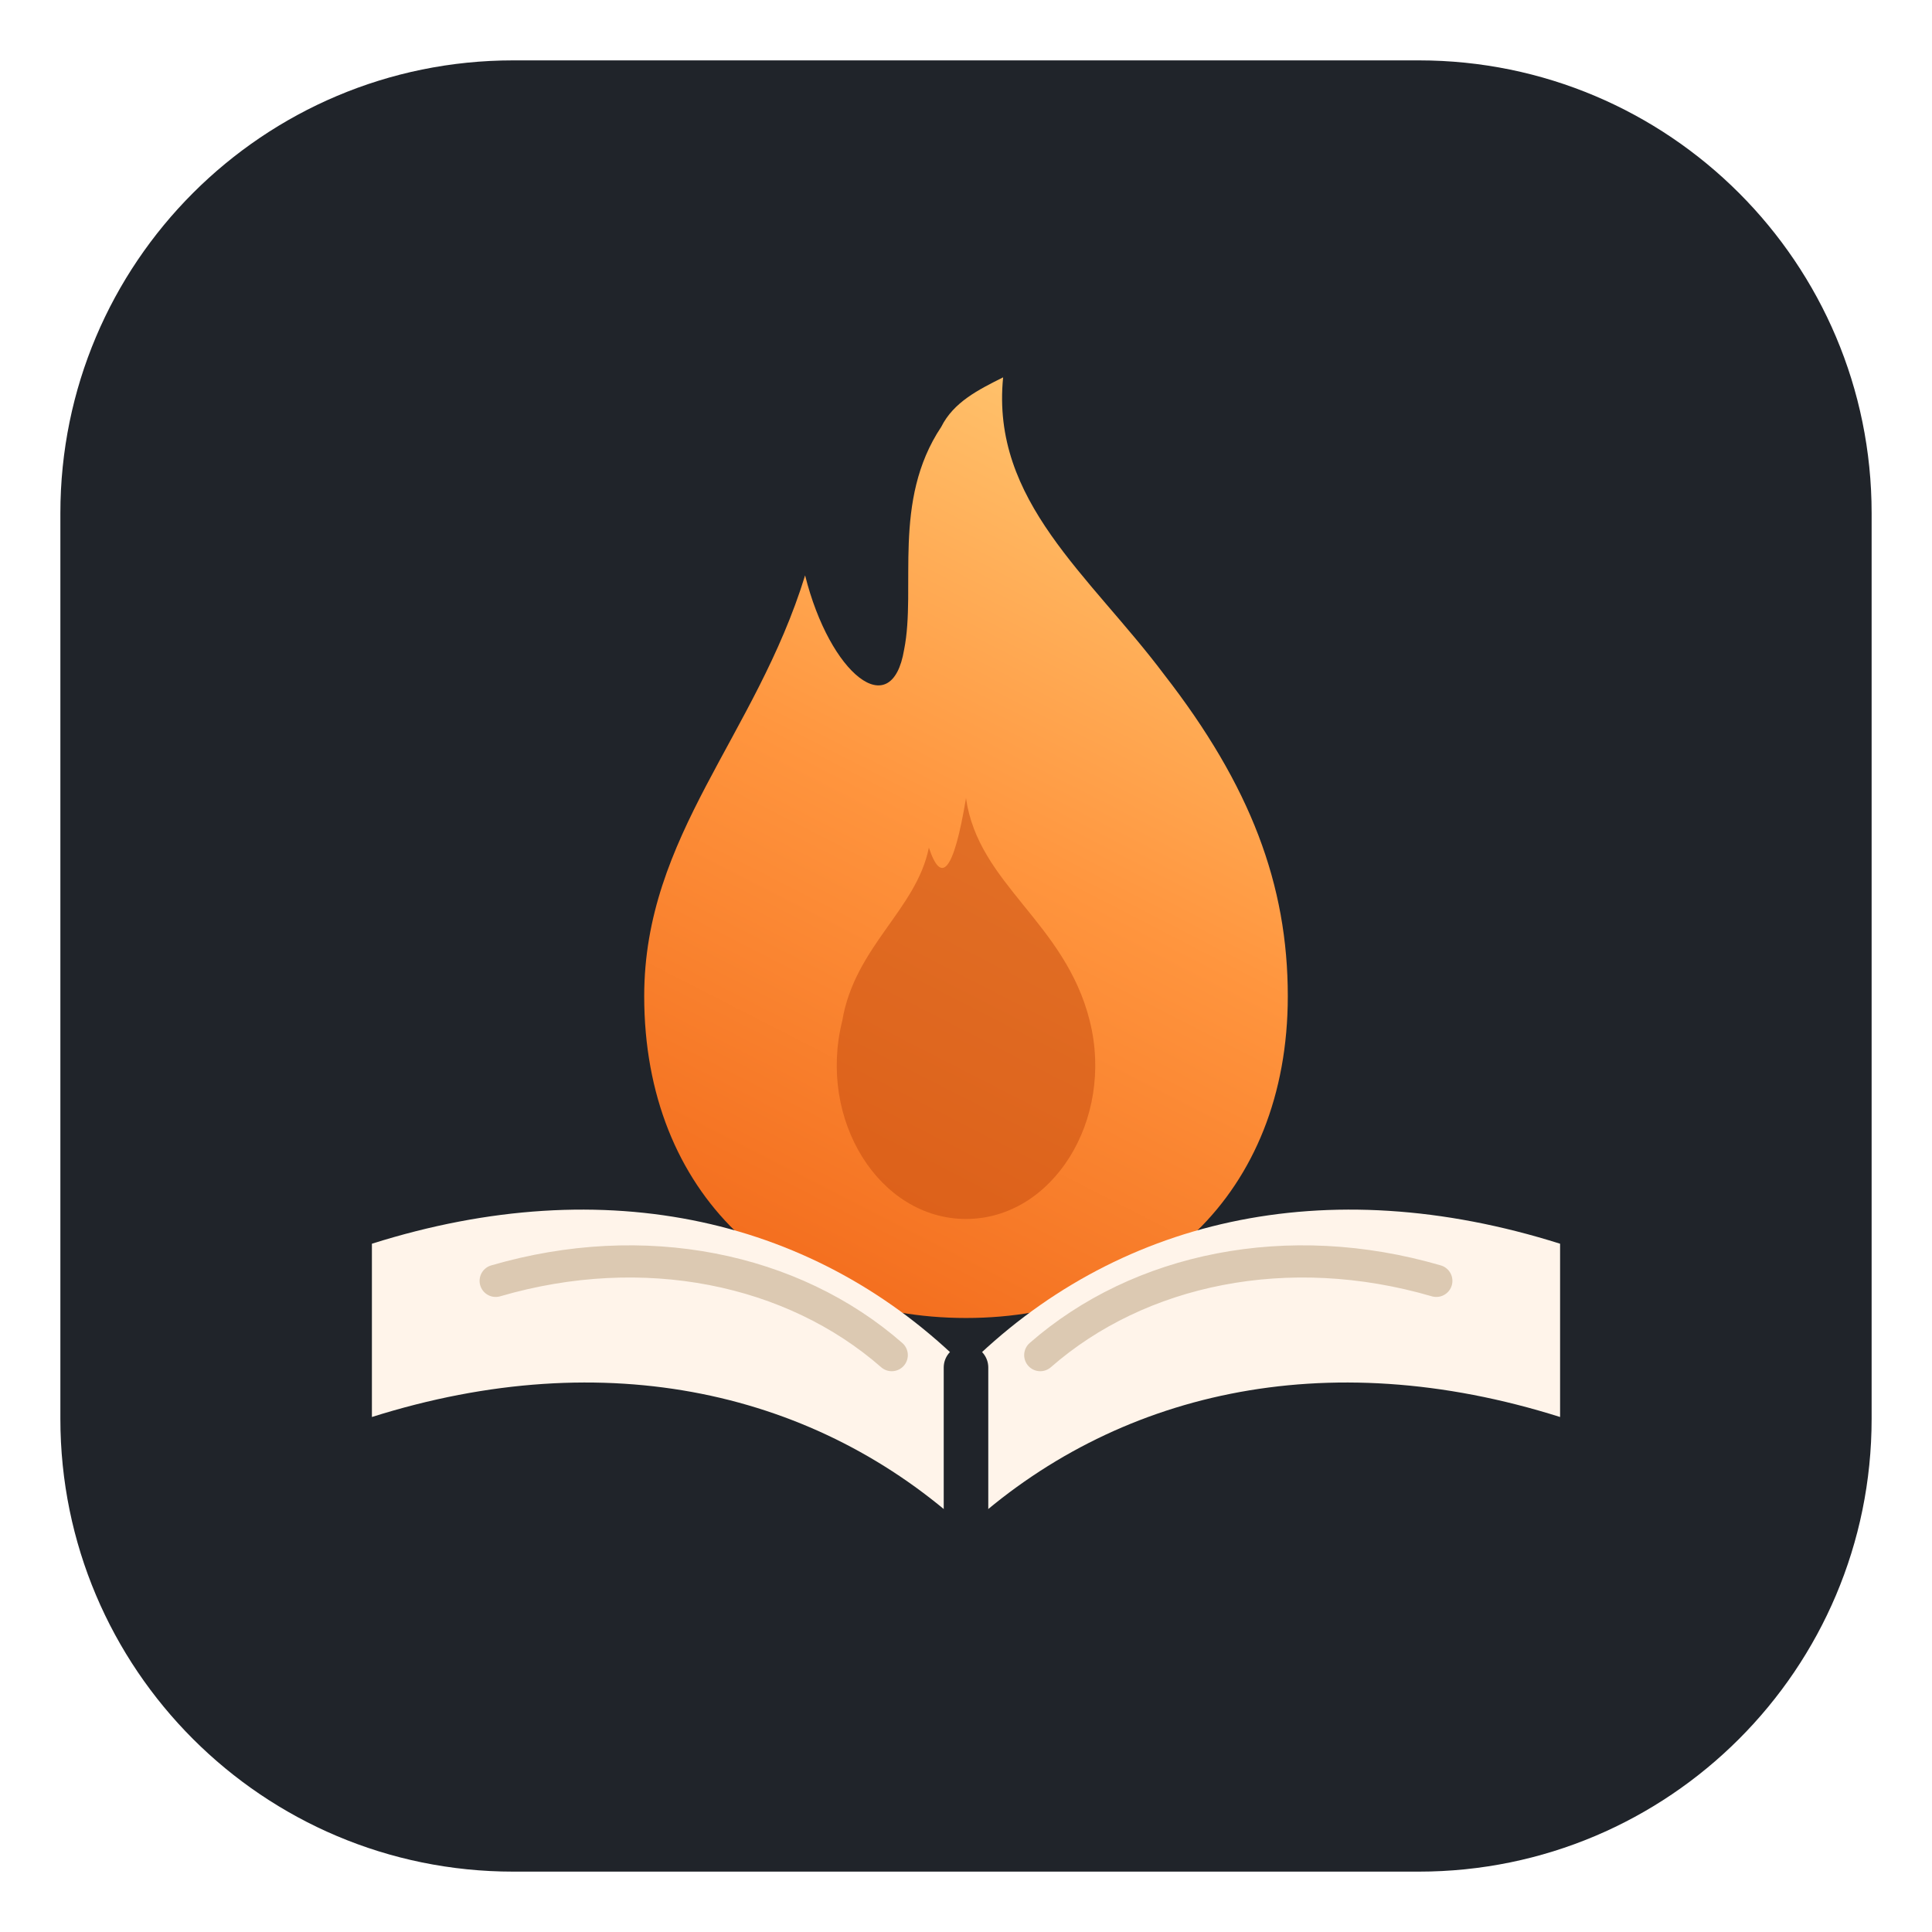
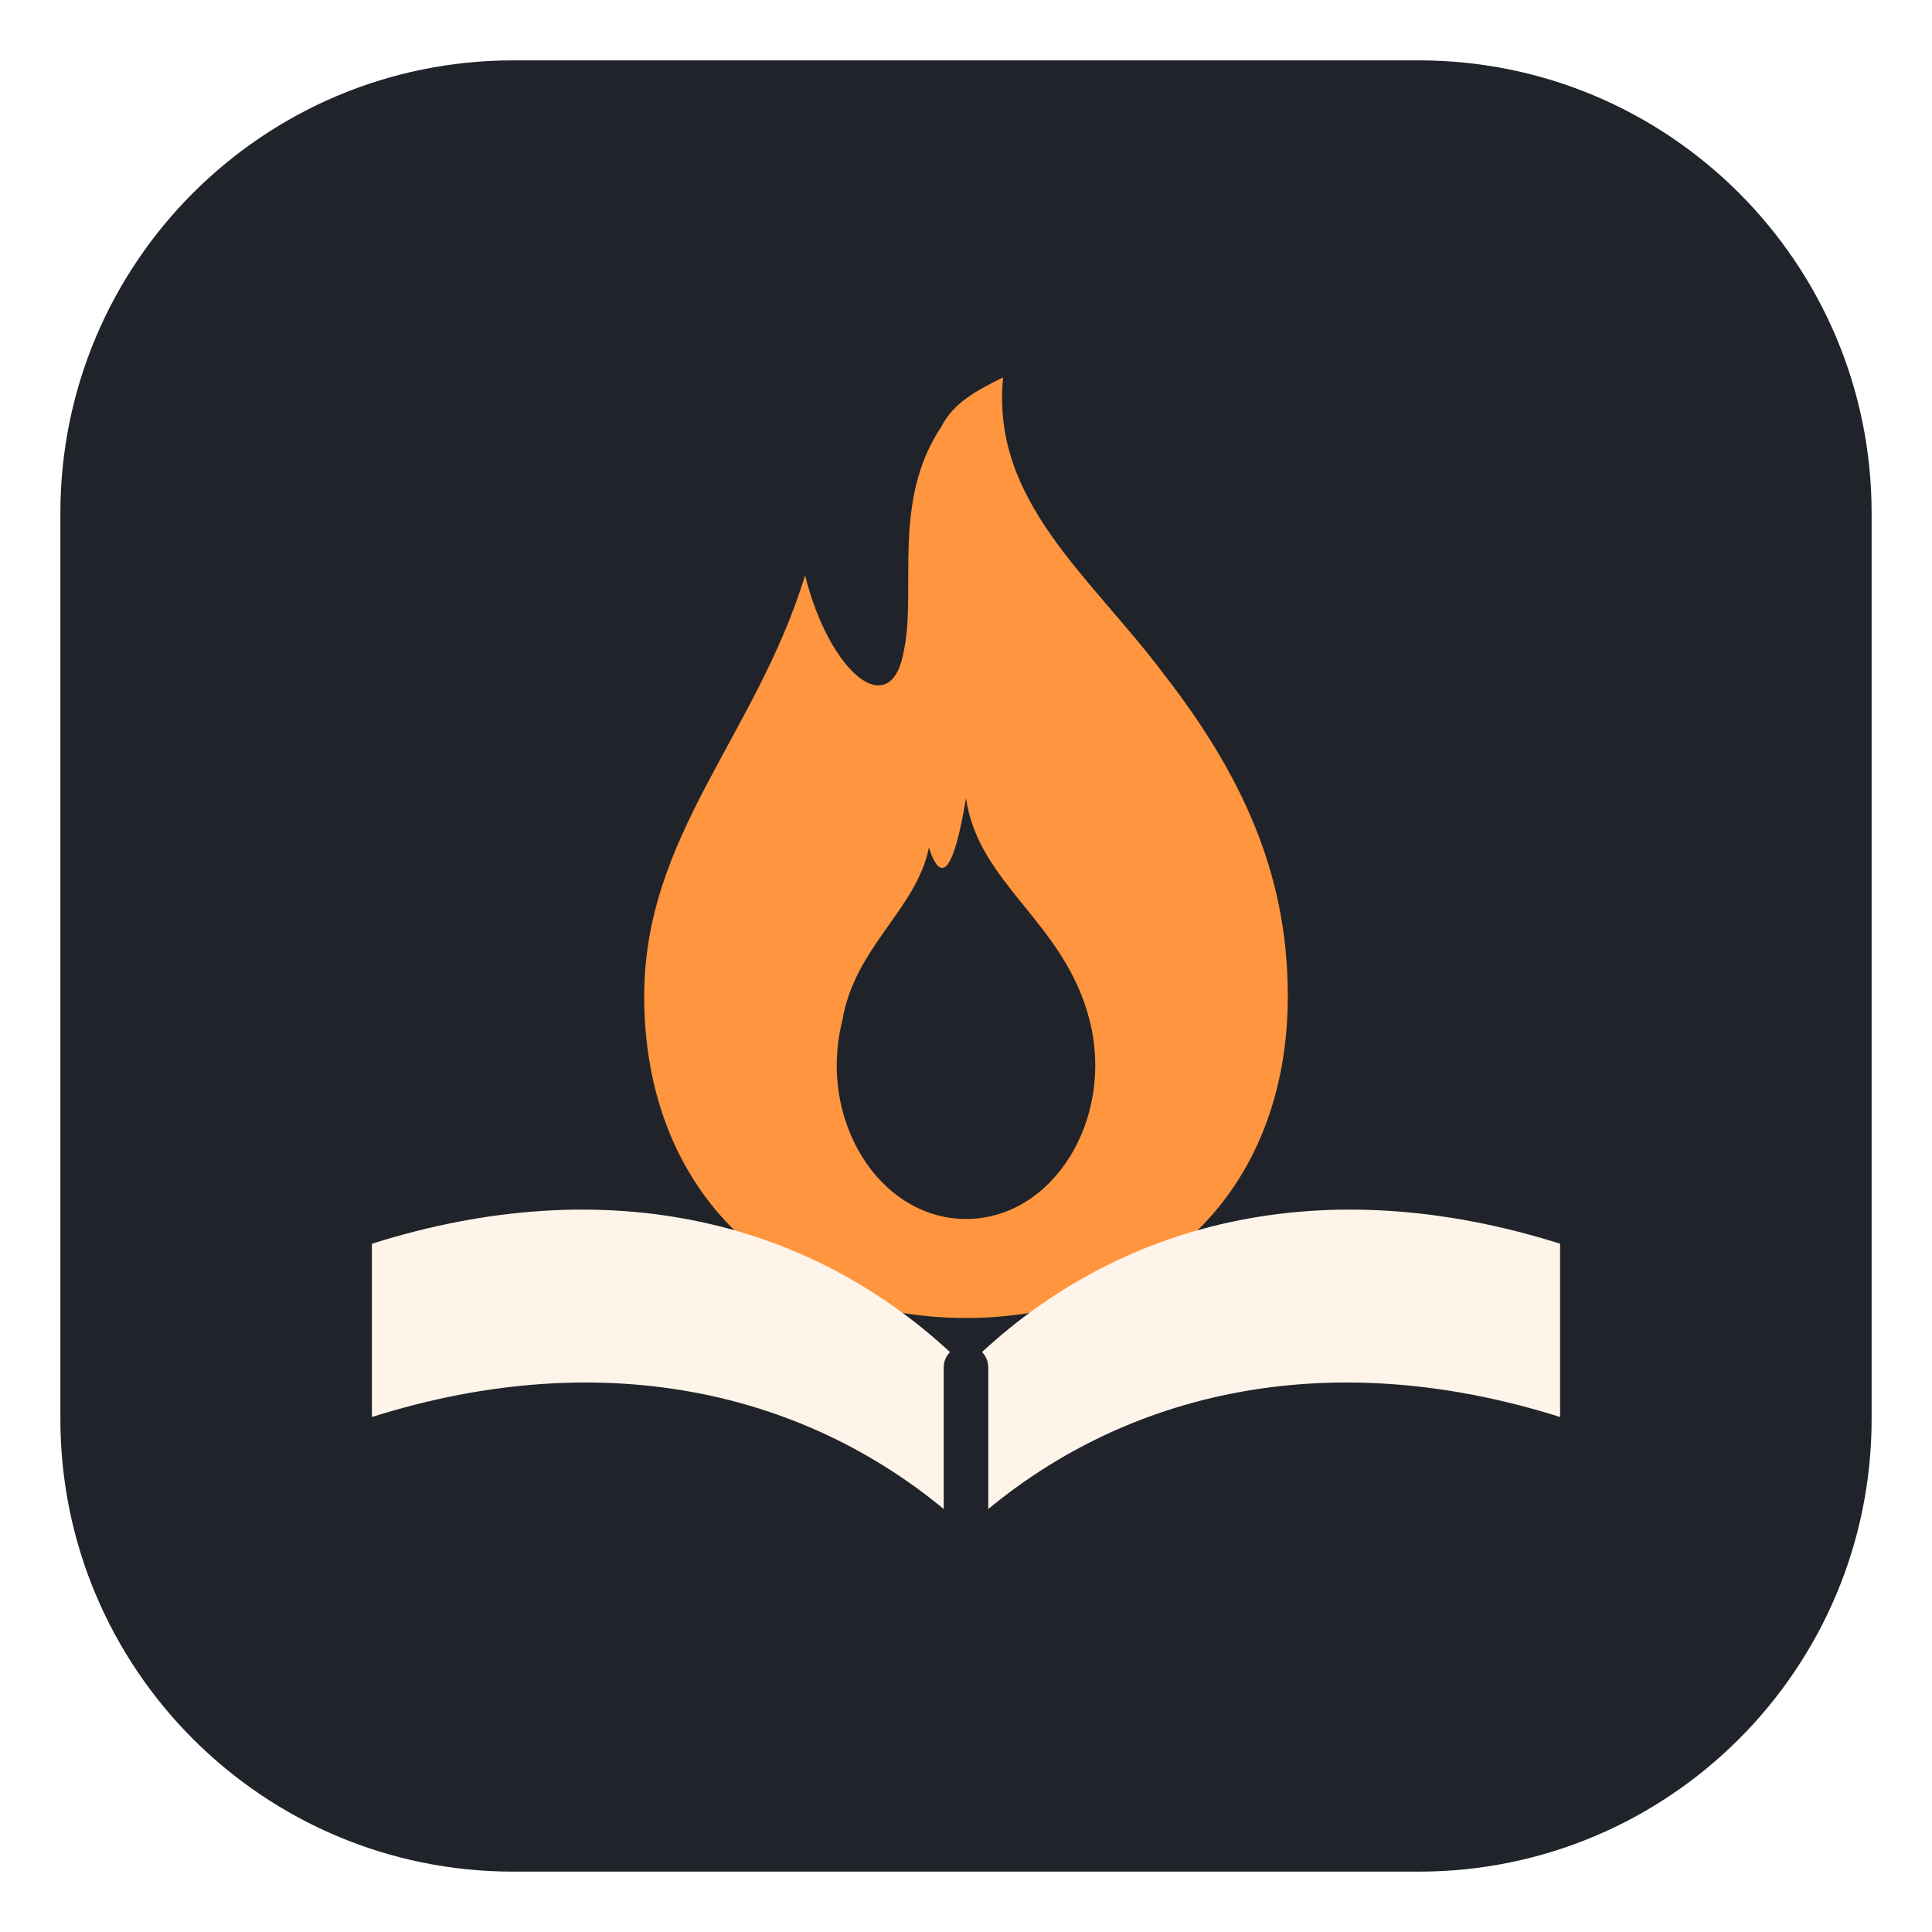
<svg xmlns="http://www.w3.org/2000/svg" width="128" height="128" viewBox="0 0 128 128" fill="none" role="img" aria-label="Preach Flow logo">
-   <defs>
-     <linearGradient id="pfFlame" x1="0.2" y1="1" x2="0.55" y2="0">
-       <stop offset="0" stop-color="#f26a1b" />
-       <stop offset="0.55" stop-color="#ff953e" />
-       <stop offset="1" stop-color="#ffc06a" />
-     </linearGradient>
-   </defs>
  <rect x="4" y="4" width="120" height="120" rx="30" fill="#20242A" />
  <g transform="translate(64 66) scale(0.82) translate(-64 -58)">
-     <path d="M67 8C66 18 74 24 80 32C87 41 90 49 90 58C90 74 79 84 64 84C49 84 38 74 38 58C38 45 47 37 51 24C53 32 58 36 59 30C60 25 58 18 62 12C63 10 65 9 67 8Z" fill="url(#pfFlame)" />
-     <path d="M64 42C65 49 72 52 74 60C76 68 71 76 64 76C57 76 52 68 54 60C55 54 60 51 61 46C62 49 63 48 64 42Z" fill="#c94f10" opacity="0.55" />
+     <path d="M67 8C66 18 74 24 80 32C87 41 90 49 90 58C90 74 79 84 64 84C49 84 38 74 38 58C38 45 47 37 51 24C53 32 58 36 59 30C60 25 58 18 62 12C63 10 65 9 67 8Z" fill="#FF953E" />
+     <path d="M64 42C65 49 72 52 74 60C76 68 71 76 64 76C57 76 52 68 54 60C55 54 60 51 61 46C62 49 63 48 64 42Z" fill="#20242A" />
    <path d="M16 78C35 72 52 76 64 88C76 76 93 72 112 78L112 92C93 86 76 90 64 101C52 90 35 86 16 92Z" fill="#FFF4EA" />
    <path d="M64 88L64 101" stroke="#20242A" stroke-width="3.6" stroke-linecap="round" />
-     <path d="M26 81C38 77.5 50 80 58 87" stroke="#dcc9b2" stroke-width="2.6" stroke-linecap="round" />
-     <path d="M102 81C90 77.5 78 80 70 87" stroke="#dcc9b2" stroke-width="2.6" stroke-linecap="round" />
  </g>
</svg>
